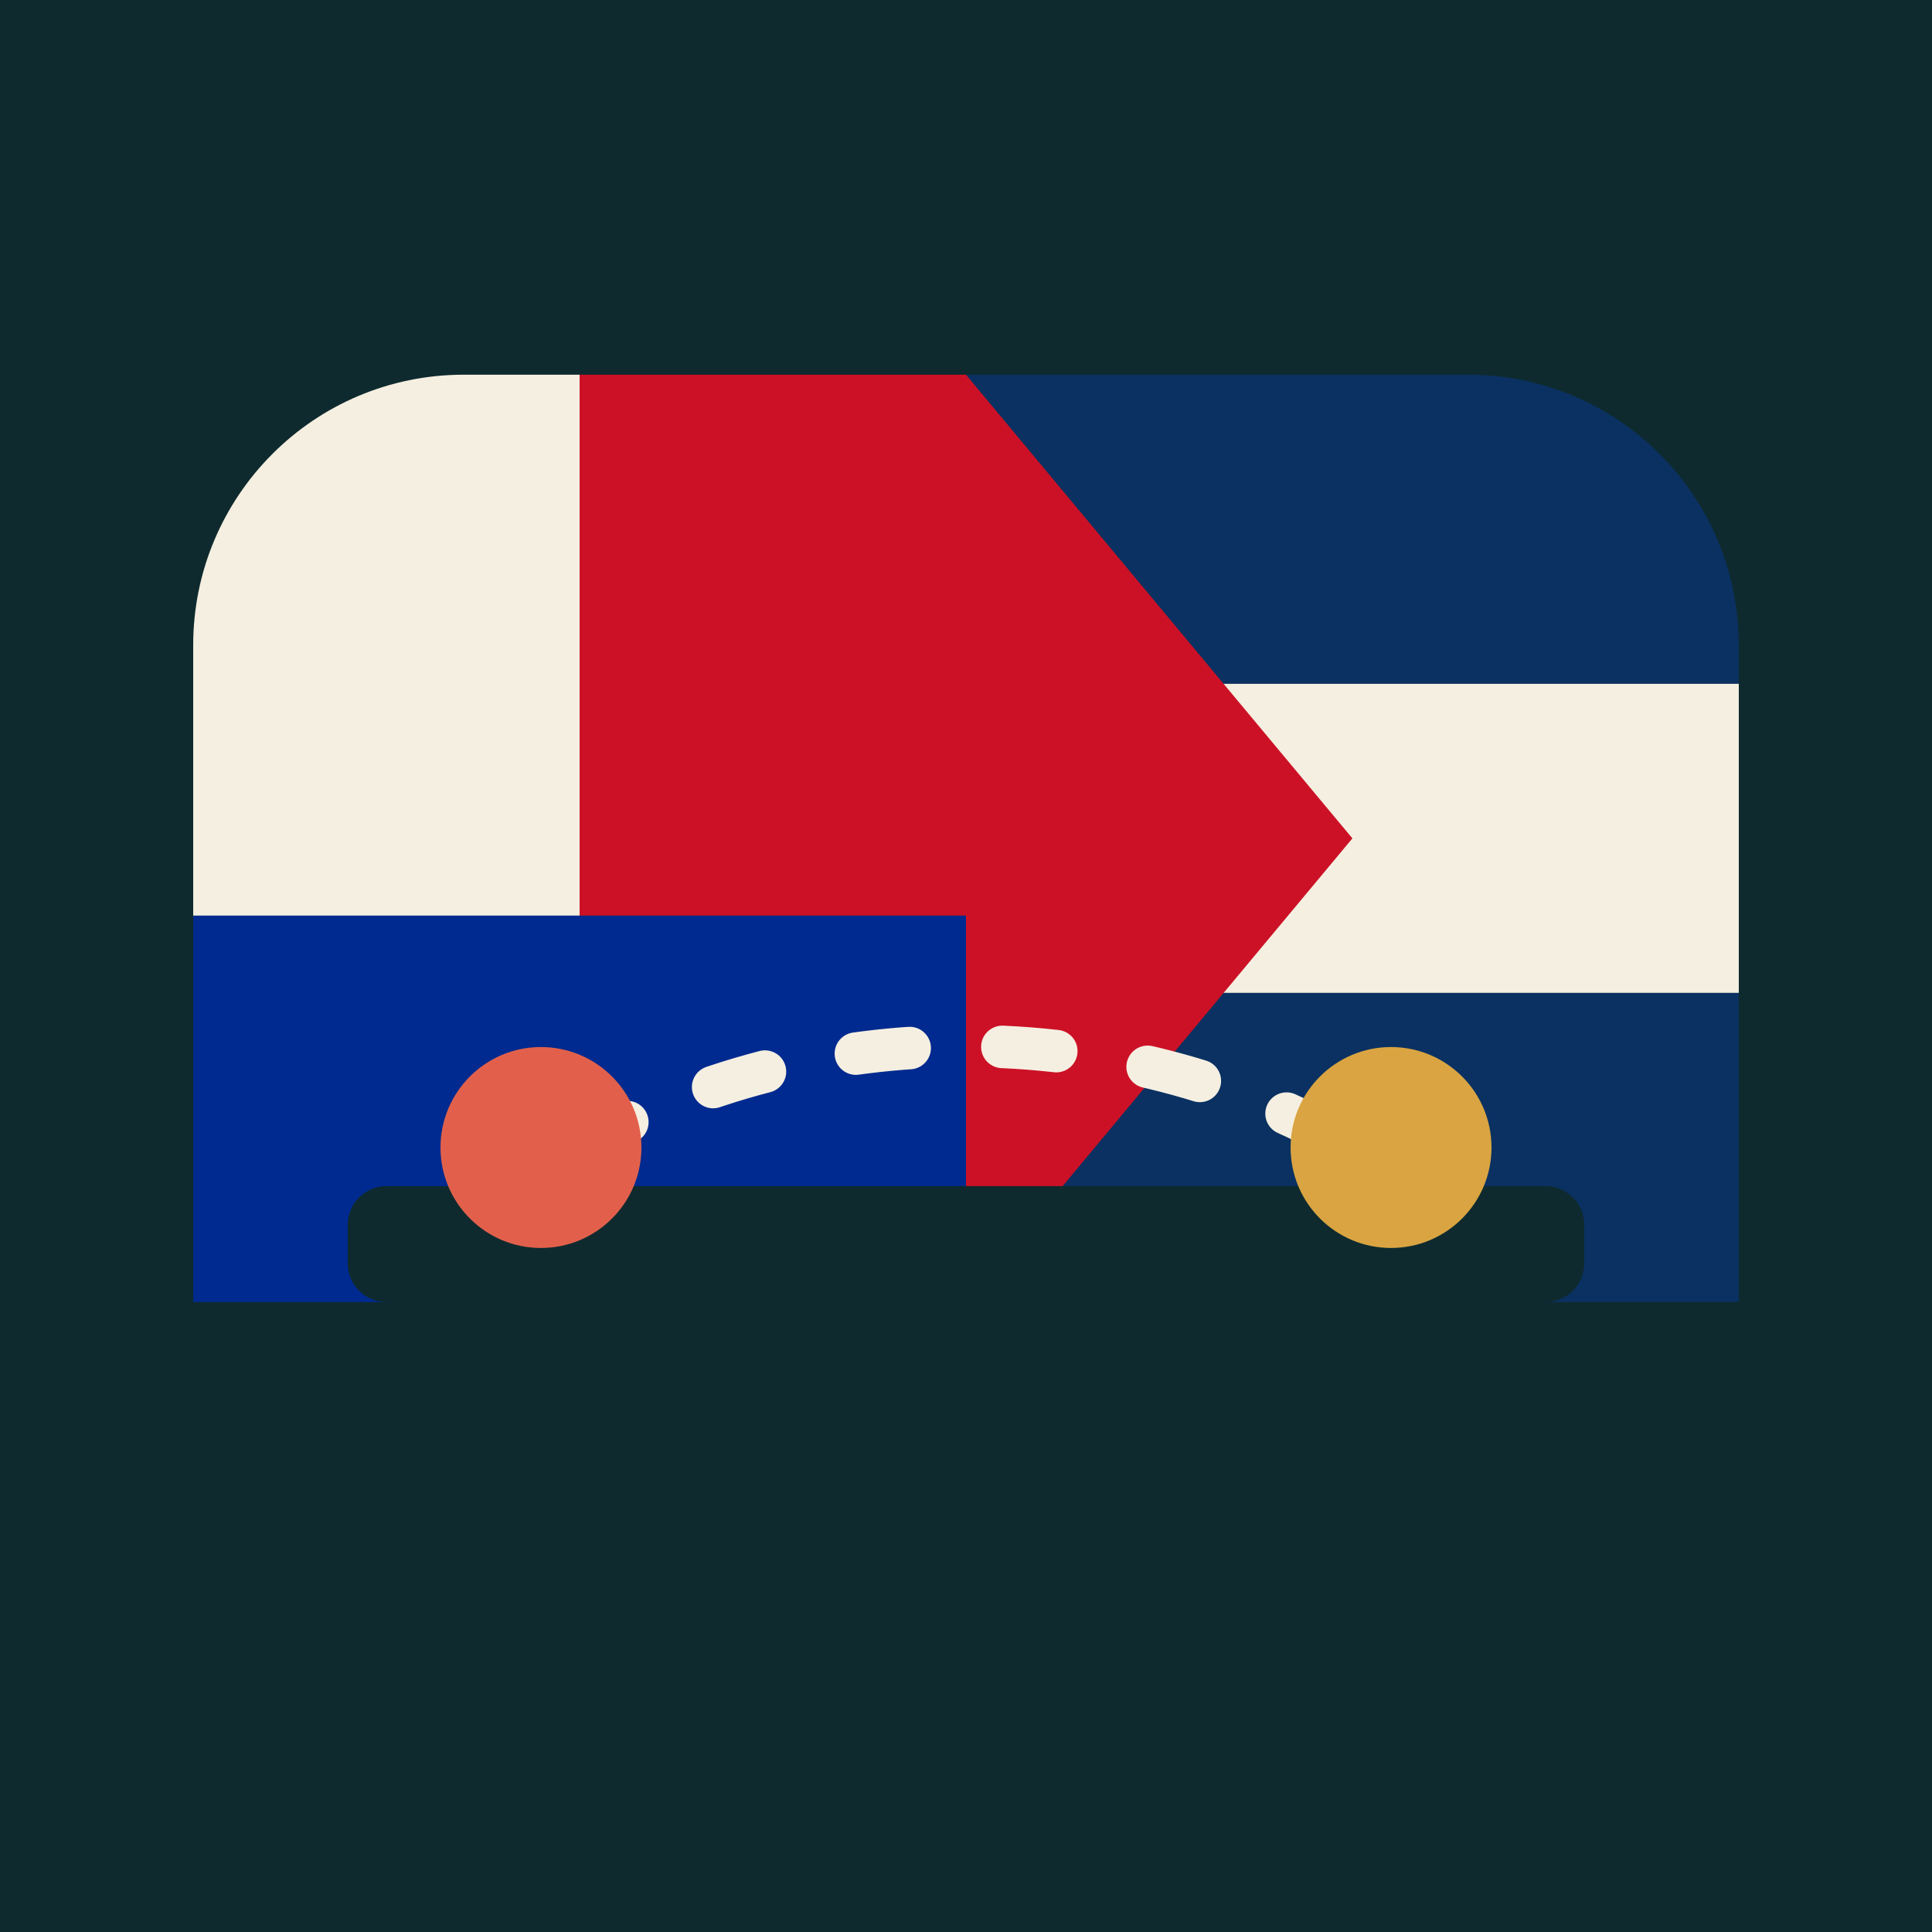
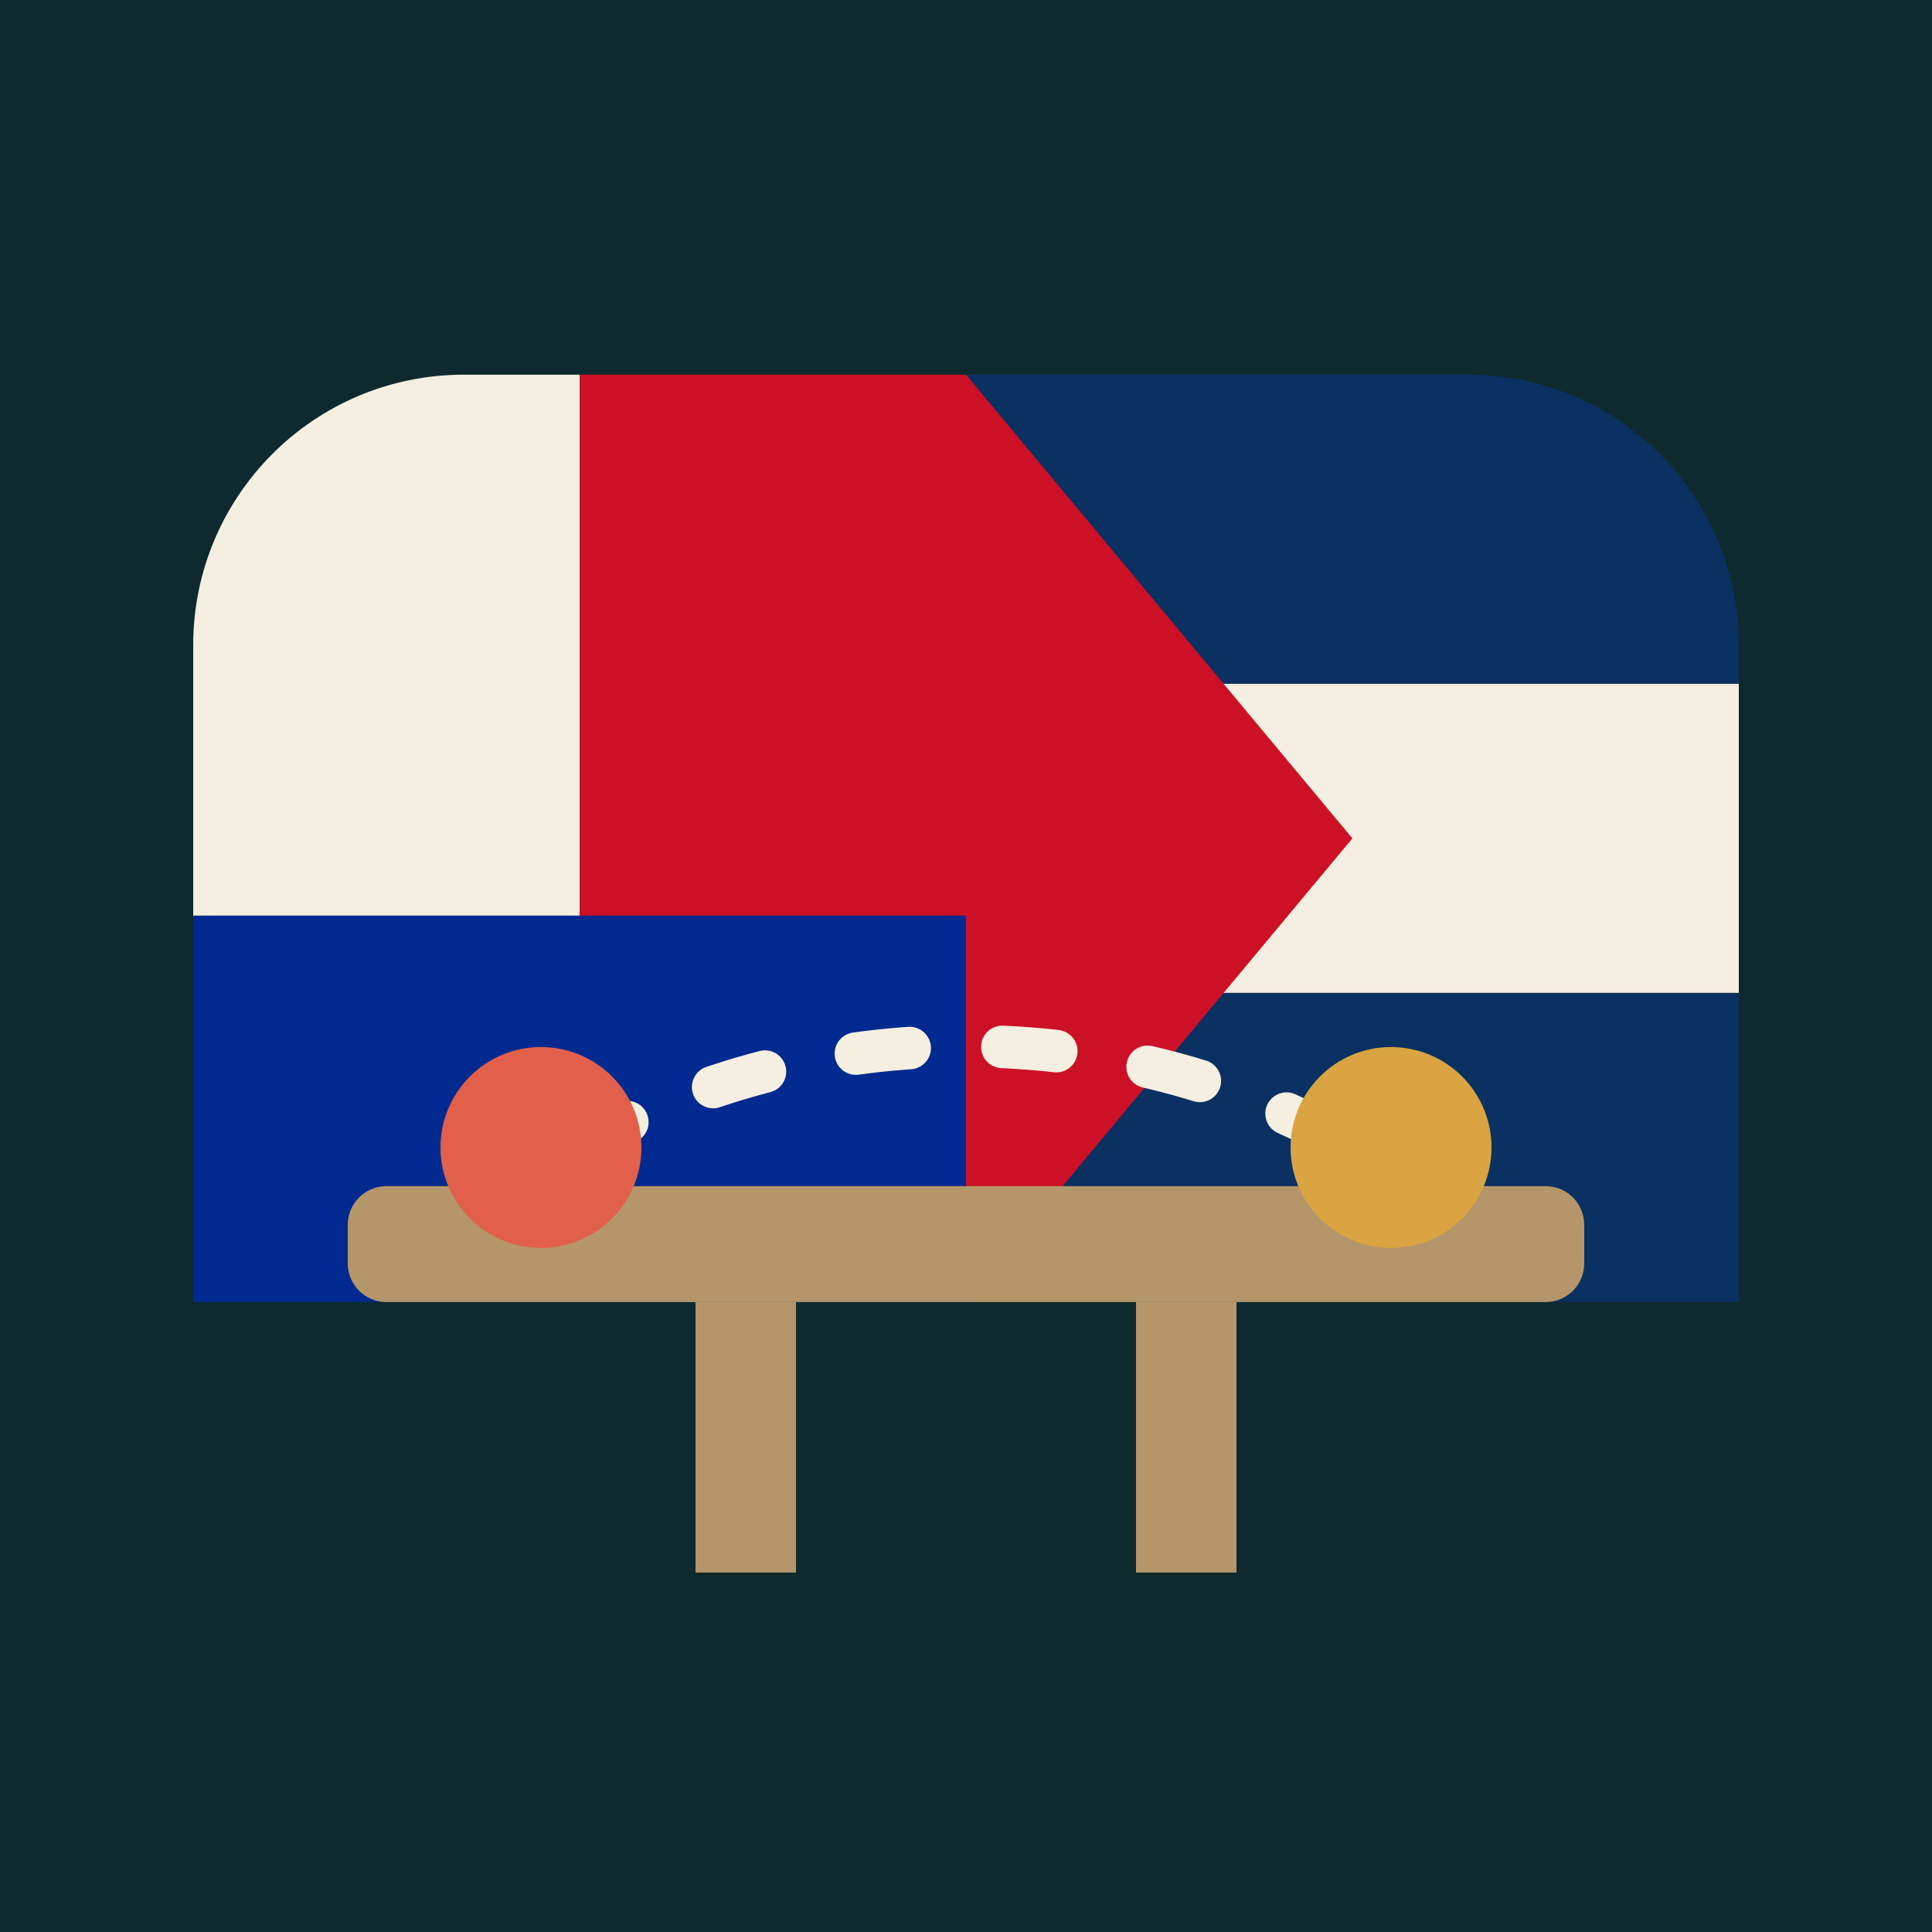
<svg xmlns="http://www.w3.org/2000/svg" viewBox="0 0 512 512" width="512" height="512" role="img" aria-label="Puentes">
  <rect width="512" height="512" fill="#0E2A2E" />
  <g transform="translate(51.2 99.3) scale(10.24)">
    <defs>
      <clipPath id="badge">
        <rect x="0" y="0" width="40" height="34" rx="7" />
      </clipPath>
    </defs>
    <g clip-path="url(#badge)">
      <rect x="0" y="0" width="10" height="14" fill="#F5EFE1" />
      <rect x="10" y="0" width="10" height="14" fill="#CC1126" />
      <rect x="0" y="14" width="20" height="10" fill="#002A8F" />
      <rect x="20" y="0" width="20" height="8" fill="#0A3161" />
      <rect x="20" y="8" width="20" height="8" fill="#F5EFE1" />
      <rect x="20" y="16" width="20" height="8" fill="#0A3161" />
      <polygon points="20,0 20,24 30,12" fill="#CC1126" />
    </g>
-     <rect x="13" y="24" width="2.6" height="7" fill="#0E2A2E" />
-     <rect x="24.4" y="24" width="2.6" height="7" fill="#0E2A2E" />
-     <rect x="4" y="21" width="32" height="3" rx="1" fill="#0E2A2E" />
+     <rect x="13" y="24" width="2.6" height="7" fill="#B5966A" />
+     <rect x="24.4" y="24" width="2.6" height="7" fill="#B5966A" />
+     <rect x="4" y="21" width="32" height="3" rx="1" fill="#B5966A" />
    <path d="M10 20 C 16 16.5, 24 16.5, 30 20" stroke="#F5EFE1" stroke-width="1.1" stroke-dasharray="1.4 2.4" stroke-linecap="round" fill="none" />
    <circle cx="9" cy="20" r="2.6" fill="#E2604B" />
    <circle cx="31" cy="20" r="2.6" fill="#D9A441" />
  </g>
</svg>
